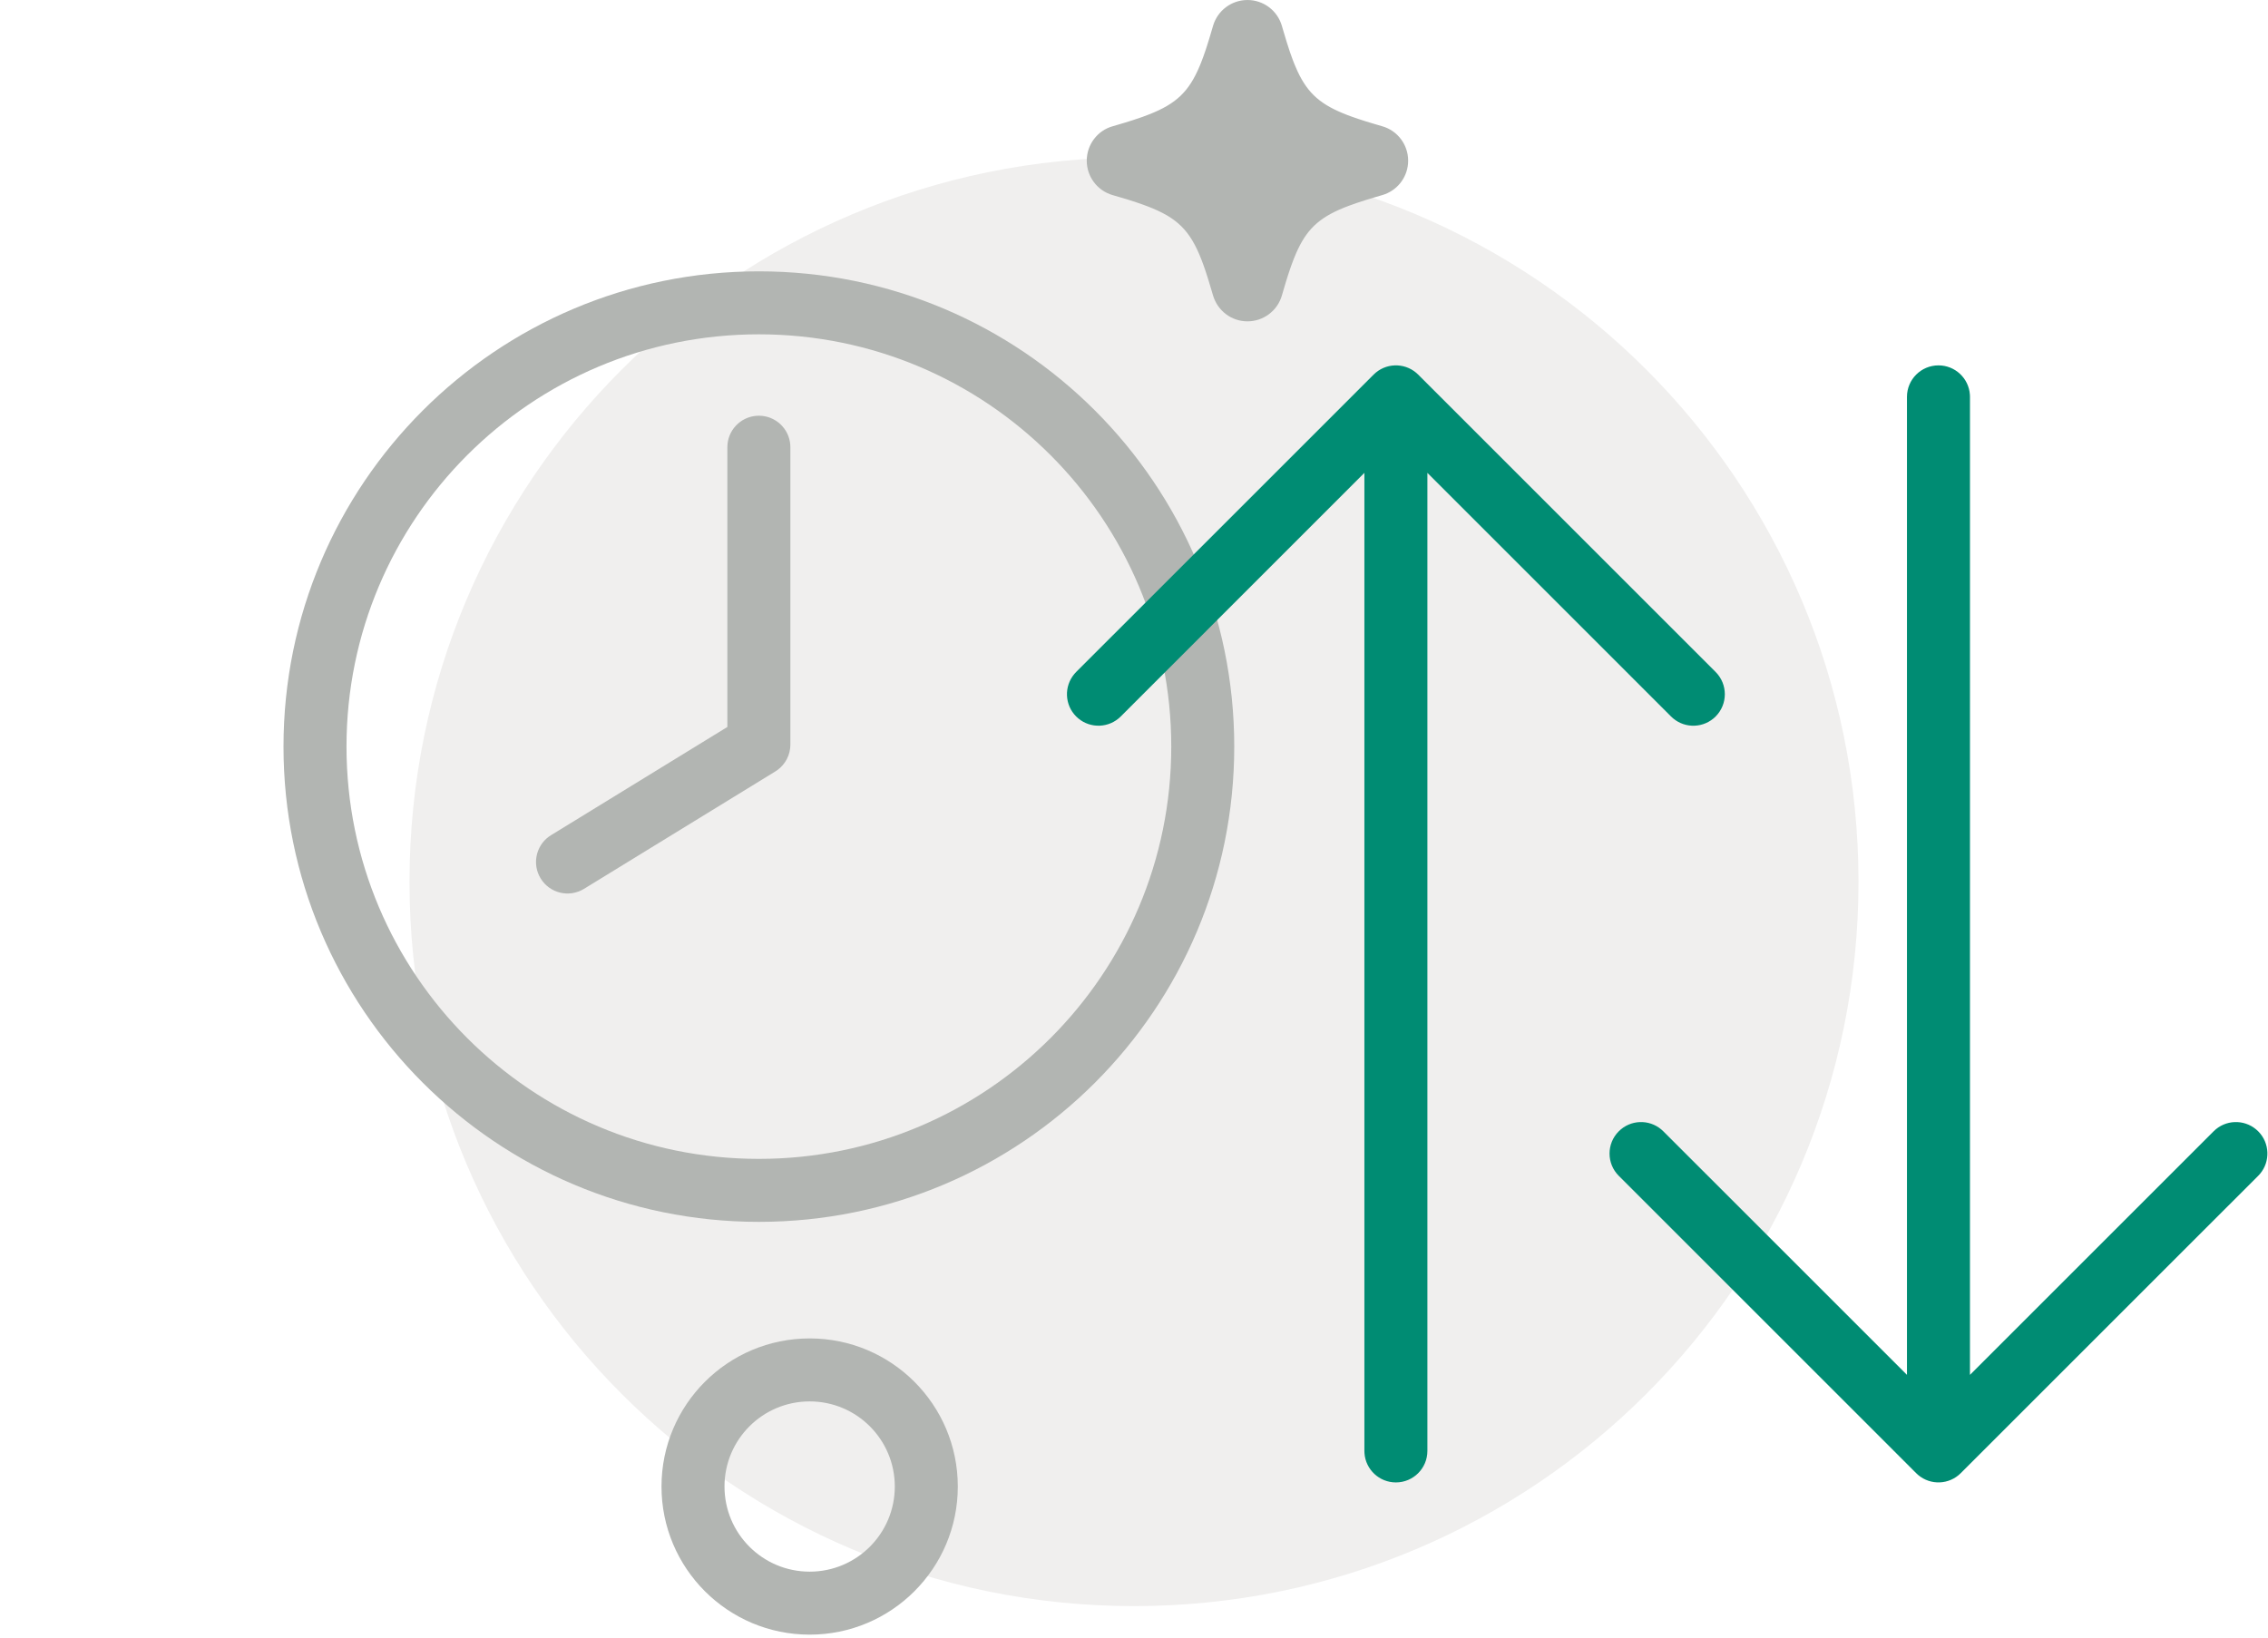
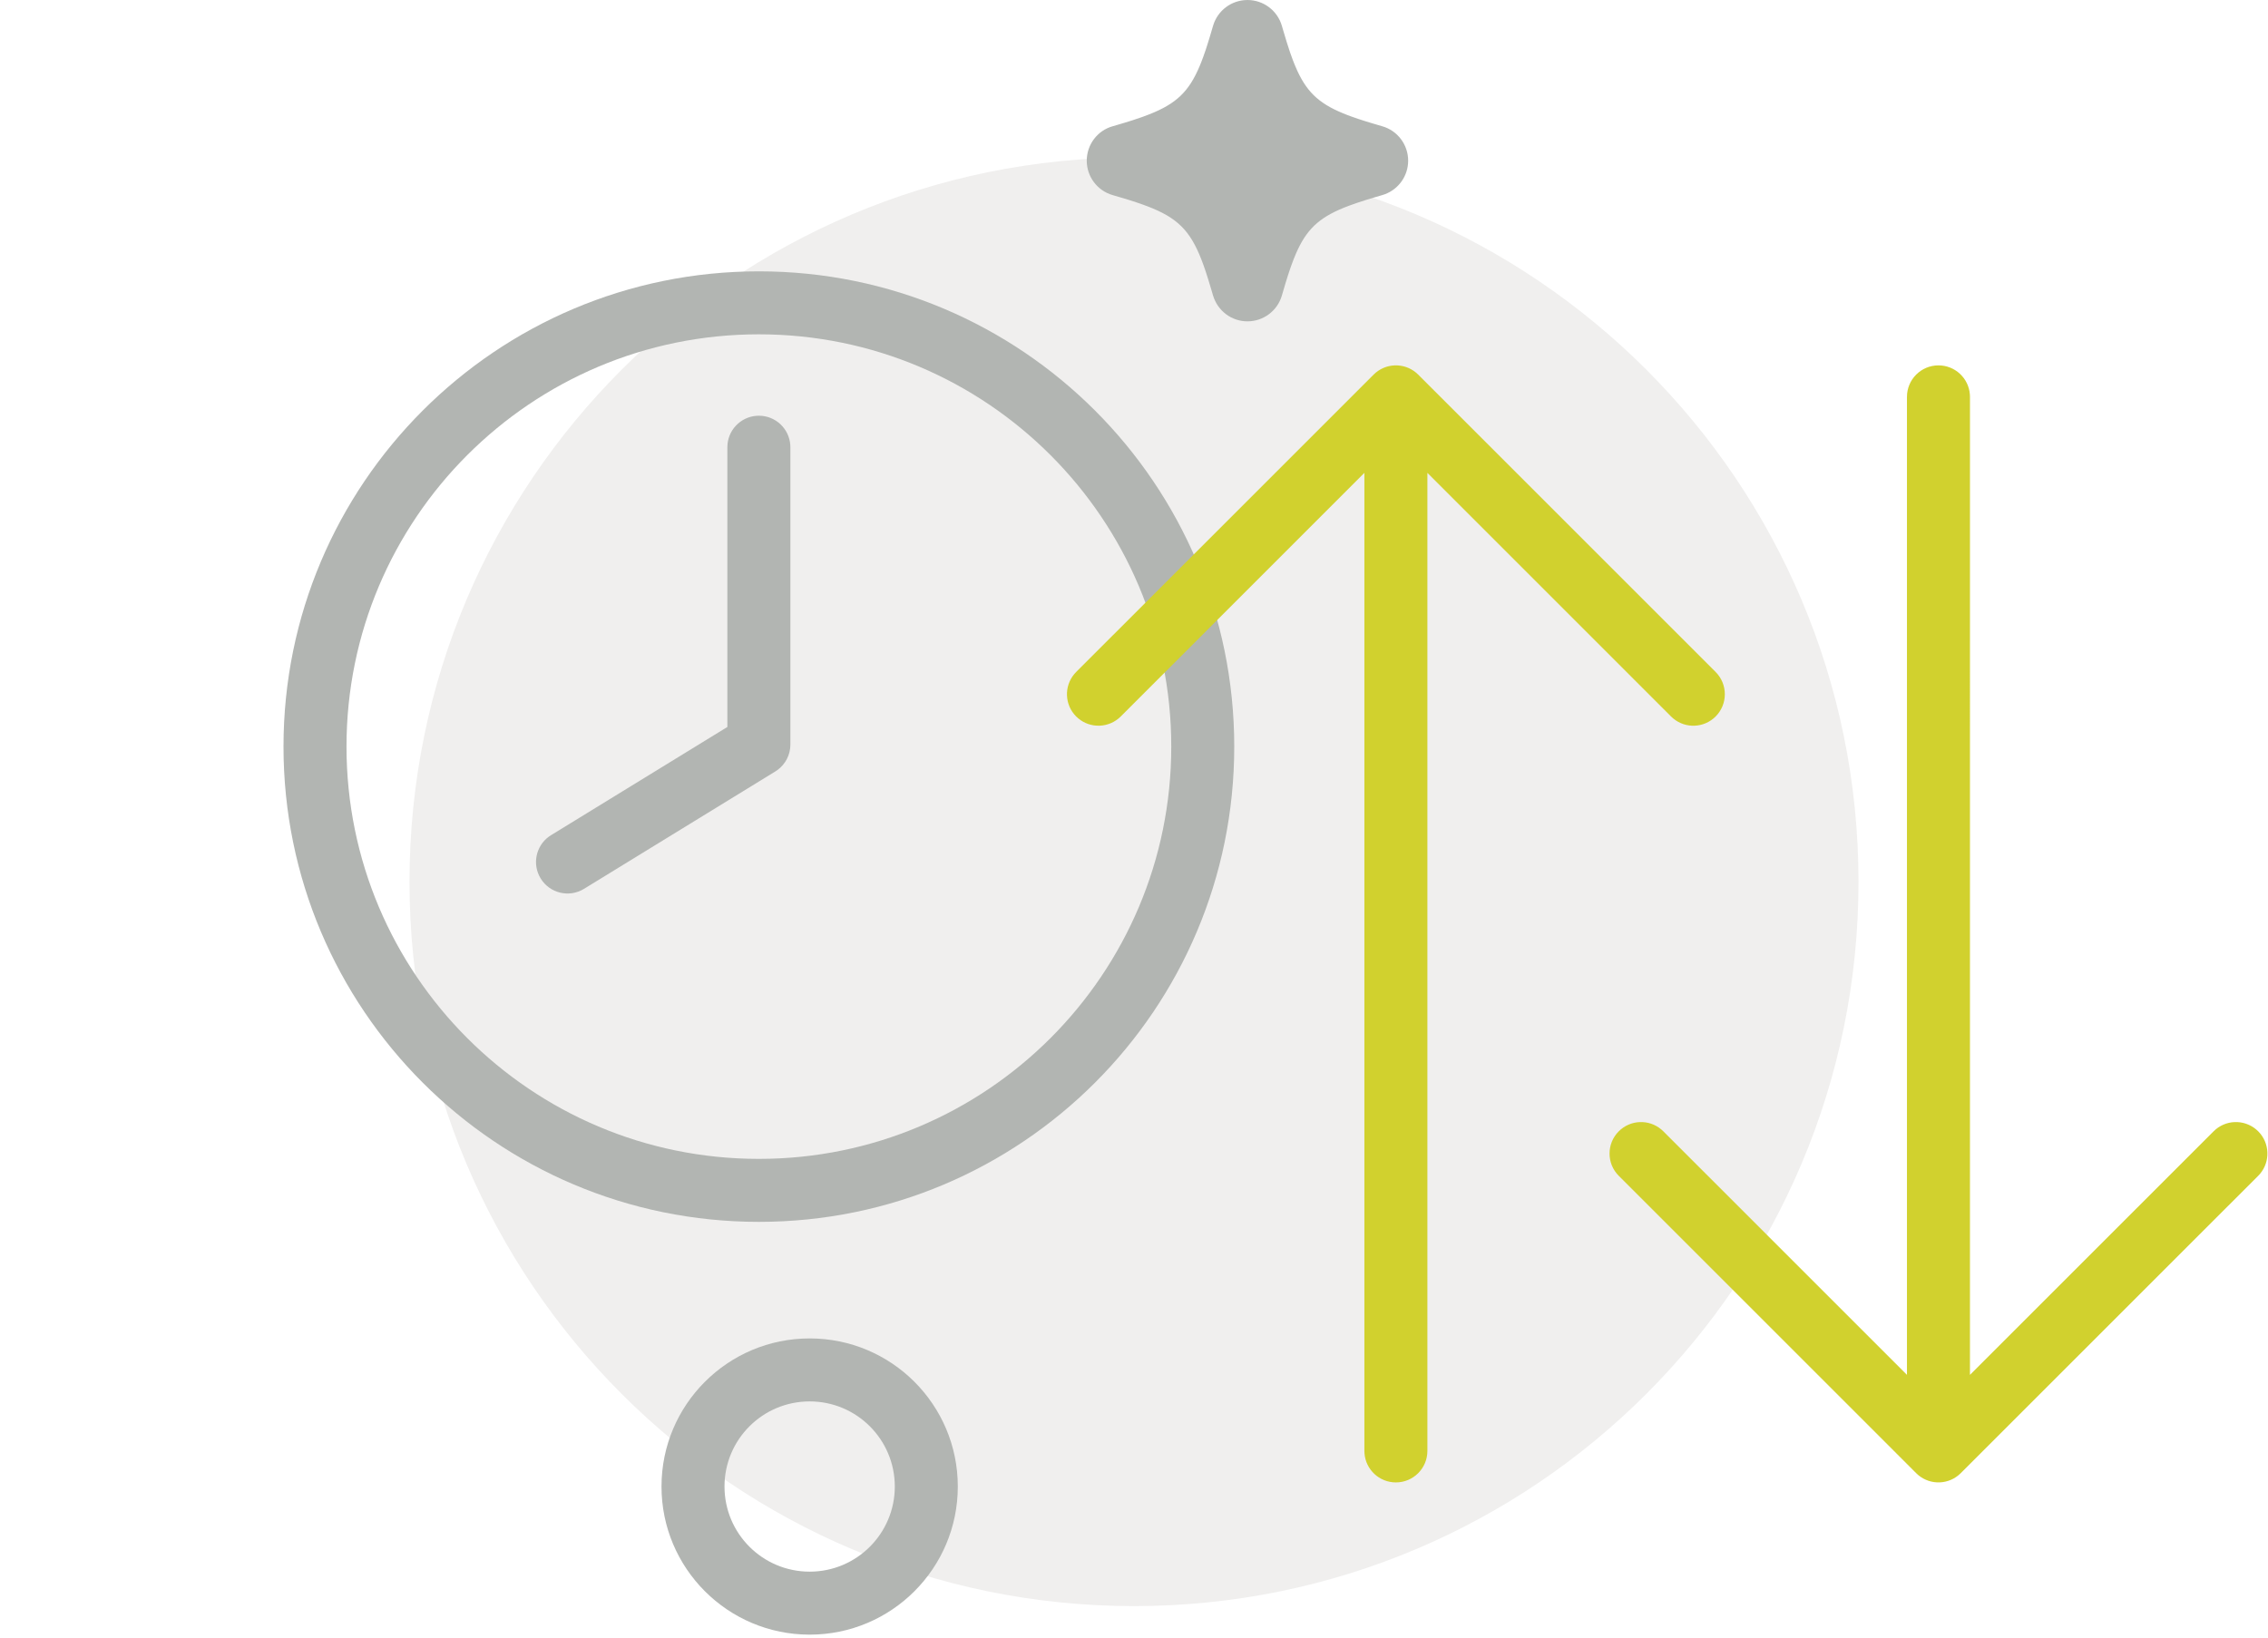
<svg xmlns="http://www.w3.org/2000/svg" width="144" height="104" viewBox="0 0 144 104">
  <g fill="none" fill-rule="evenodd">
    <g>
      <g>
        <path d="M0 104V0h144v104H0z" transform="translate(-664 -200) translate(664 200)" />
        <path fill="#F0EFEE" d="M72 10c25.405 0 46 20.595 46 46 0 25.404-20.595 46-46 46-25.404 0-46-20.596-46-46 0-25.405 20.596-46 46-46" transform="translate(-664 -200) translate(664 200)" />
        <path fill="#B2B5B2" fill-rule="nonzero" d="M51.407 85C46.212 85 42 89.21 42 94.406c0 5.194 4.212 9.406 9.407 9.406s9.406-4.211 9.406-9.406c0-5.196-4.21-9.406-9.406-9.406zm0 4c2.986 0 5.406 2.42 5.406 5.406 0 2.986-2.42 5.406-5.406 5.406-2.986 0-5.407-2.42-5.407-5.406C46 91.42 48.42 89 51.407 89z" transform="translate(-664 -200) translate(664 200)" />
        <path fill="#B2B5B2" d="M79.204 0c1.013 0 1.906.67 2.187 1.648l.08.273.229.762.186.574.037.108.149.413.075.195.076.187.154.353c.674 1.453 1.51 2.158 3.189 2.8l.258.095.428.148.462.15.498.151.535.157c.986.276 1.66 1.175 1.66 2.19 0 .96-.6 1.807-1.487 2.134l-.16.053-.536.157-.5.152-.573.187-.522.186c-1.702.64-2.551 1.338-3.23 2.775l-.1.221-.152.367-.15.398-.074.21-.149.446-.15.481-.233.791c-.281.976-1.174 1.646-2.187 1.646-1.011 0-1.896-.666-2.187-1.647l-.08-.273-.23-.763-.148-.463-.149-.43c-.712-1.978-1.462-2.856-3.205-3.59l-.233-.094-.397-.15-.43-.149-.463-.15-.5-.151-.537-.157C69.672 12.11 69 11.22 69 10.205c0-1.016.674-1.915 1.646-2.187l.274-.08.518-.154.48-.15.553-.187.104-.037.398-.15c1.705-.673 2.513-1.437 3.197-3.067l.093-.228.15-.399.149-.43.074-.229.151-.482.235-.794c.286-.964 1.17-1.63 2.182-1.63z" transform="translate(-664 -200) translate(664 200)" />
        <path fill="#B2B5B2" fill-rule="nonzero" d="M48.183 26.401c1.054 0 1.918.816 1.994 1.851l.006.15v18.885c0 .642-.308 1.242-.822 1.616l-.132.089-12.15 7.457c-.942.578-2.173.283-2.75-.658-.55-.895-.311-2.051.521-2.66l.137-.091 11.195-6.872V28.401c0-1.054.817-1.918 1.851-1.994l.15-.006z" transform="translate(-664 -200) translate(664 200)" />
        <path fill="#B2B5B2" fill-rule="nonzero" d="M48.183 17.232C31.513 17.232 18 30.746 18 47.415c0 16.67 13.513 30.183 30.182 30.183 16.669 0 30.183-13.514 30.183-30.183 0-16.67-13.514-30.183-30.183-30.183zm0 4c14.46 0 26.183 11.723 26.183 26.183 0 14.46-11.723 26.183-26.183 26.183C33.723 73.598 22 61.875 22 47.415c0-14.46 11.721-26.183 26.182-26.183z" transform="translate(-664 -200) translate(664 200)" />
-         <path fill="#008C73" fill-rule="nonzero" d="M89.916 23.673l.127.117 18.885 18.885c.78.78.78 2.047 0 2.828-.74.74-1.916.78-2.701.117l-.128-.117-15.471-15.472v62.114c0 1.104-.895 2-2 2-1.054 0-1.918-.816-1.994-1.85l-.006-.15V30.03l-15.47 15.472c-.74.74-1.916.78-2.701.117l-.128-.117c-.74-.74-.778-1.915-.116-2.7l.116-.128L87.214 23.79c.74-.74 1.916-.779 2.702-.117zM123.078 23.204c1.054 0 1.918.816 1.994 1.851l.006.15-.001 62.11 15.472-15.47c.74-.74 1.915-.778 2.7-.116l.128.117c.74.74.779 1.915.117 2.701l-.117.127-18.886 18.884c-.74.74-1.915.78-2.701.117l-.127-.117-18.884-18.884c-.781-.78-.781-2.047 0-2.828.74-.74 1.915-.78 2.7-.117l.128.117 15.47 15.468v-62.11c0-1.104.896-2 2-2z" transform="translate(-664 -200) translate(664 200)" />
+         <path fill="#d1d12e" fill-rule="nonzero" d="M89.916 23.673l.127.117 18.885 18.885c.78.78.78 2.047 0 2.828-.74.74-1.916.78-2.701.117l-.128-.117-15.471-15.472v62.114c0 1.104-.895 2-2 2-1.054 0-1.918-.816-1.994-1.85l-.006-.15V30.03l-15.47 15.472c-.74.74-1.916.78-2.701.117l-.128-.117c-.74-.74-.778-1.915-.116-2.7l.116-.128L87.214 23.79c.74-.74 1.916-.779 2.702-.117zM123.078 23.204c1.054 0 1.918.816 1.994 1.851l.006.15-.001 62.11 15.472-15.47c.74-.74 1.915-.778 2.7-.116l.128.117c.74.74.779 1.915.117 2.701l-.117.127-18.886 18.884c-.74.74-1.915.78-2.701.117l-.127-.117-18.884-18.884c-.781-.78-.781-2.047 0-2.828.74-.74 1.915-.78 2.7-.117l.128.117 15.47 15.468v-62.11c0-1.104.896-2 2-2z" transform="translate(-664 -200) translate(664 200)" />
      </g>
    </g>
  </g>
</svg>
